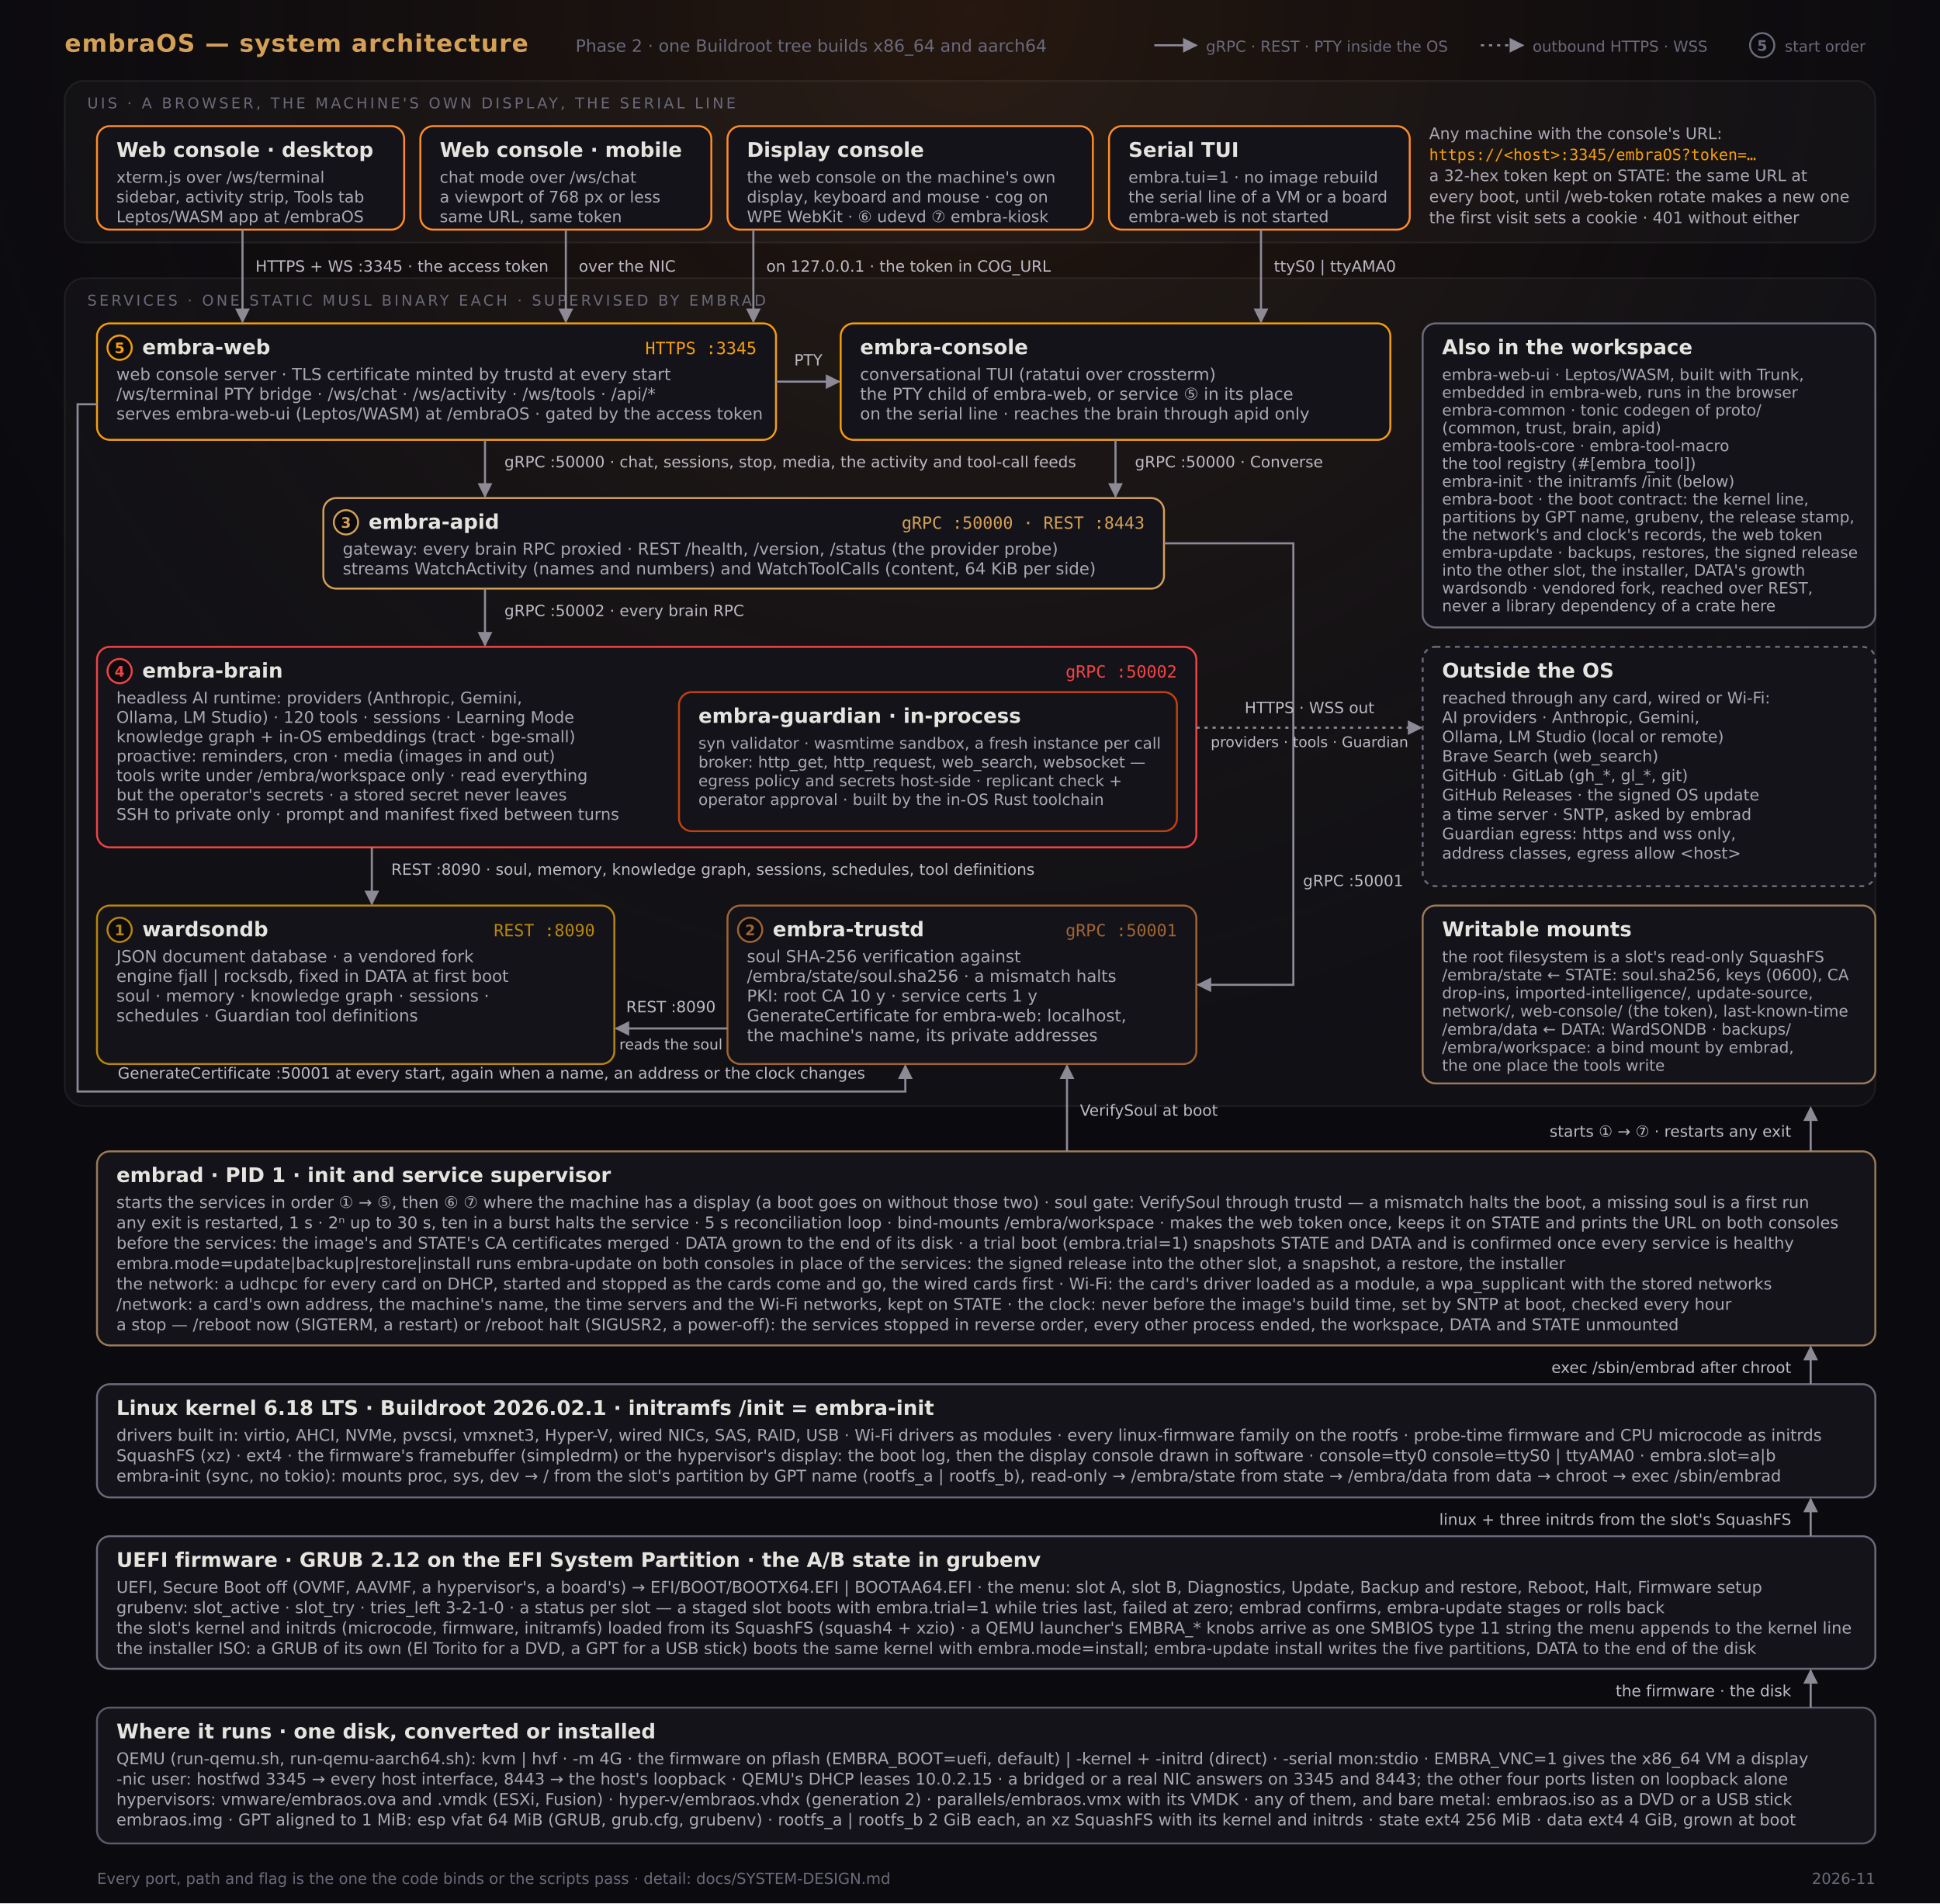
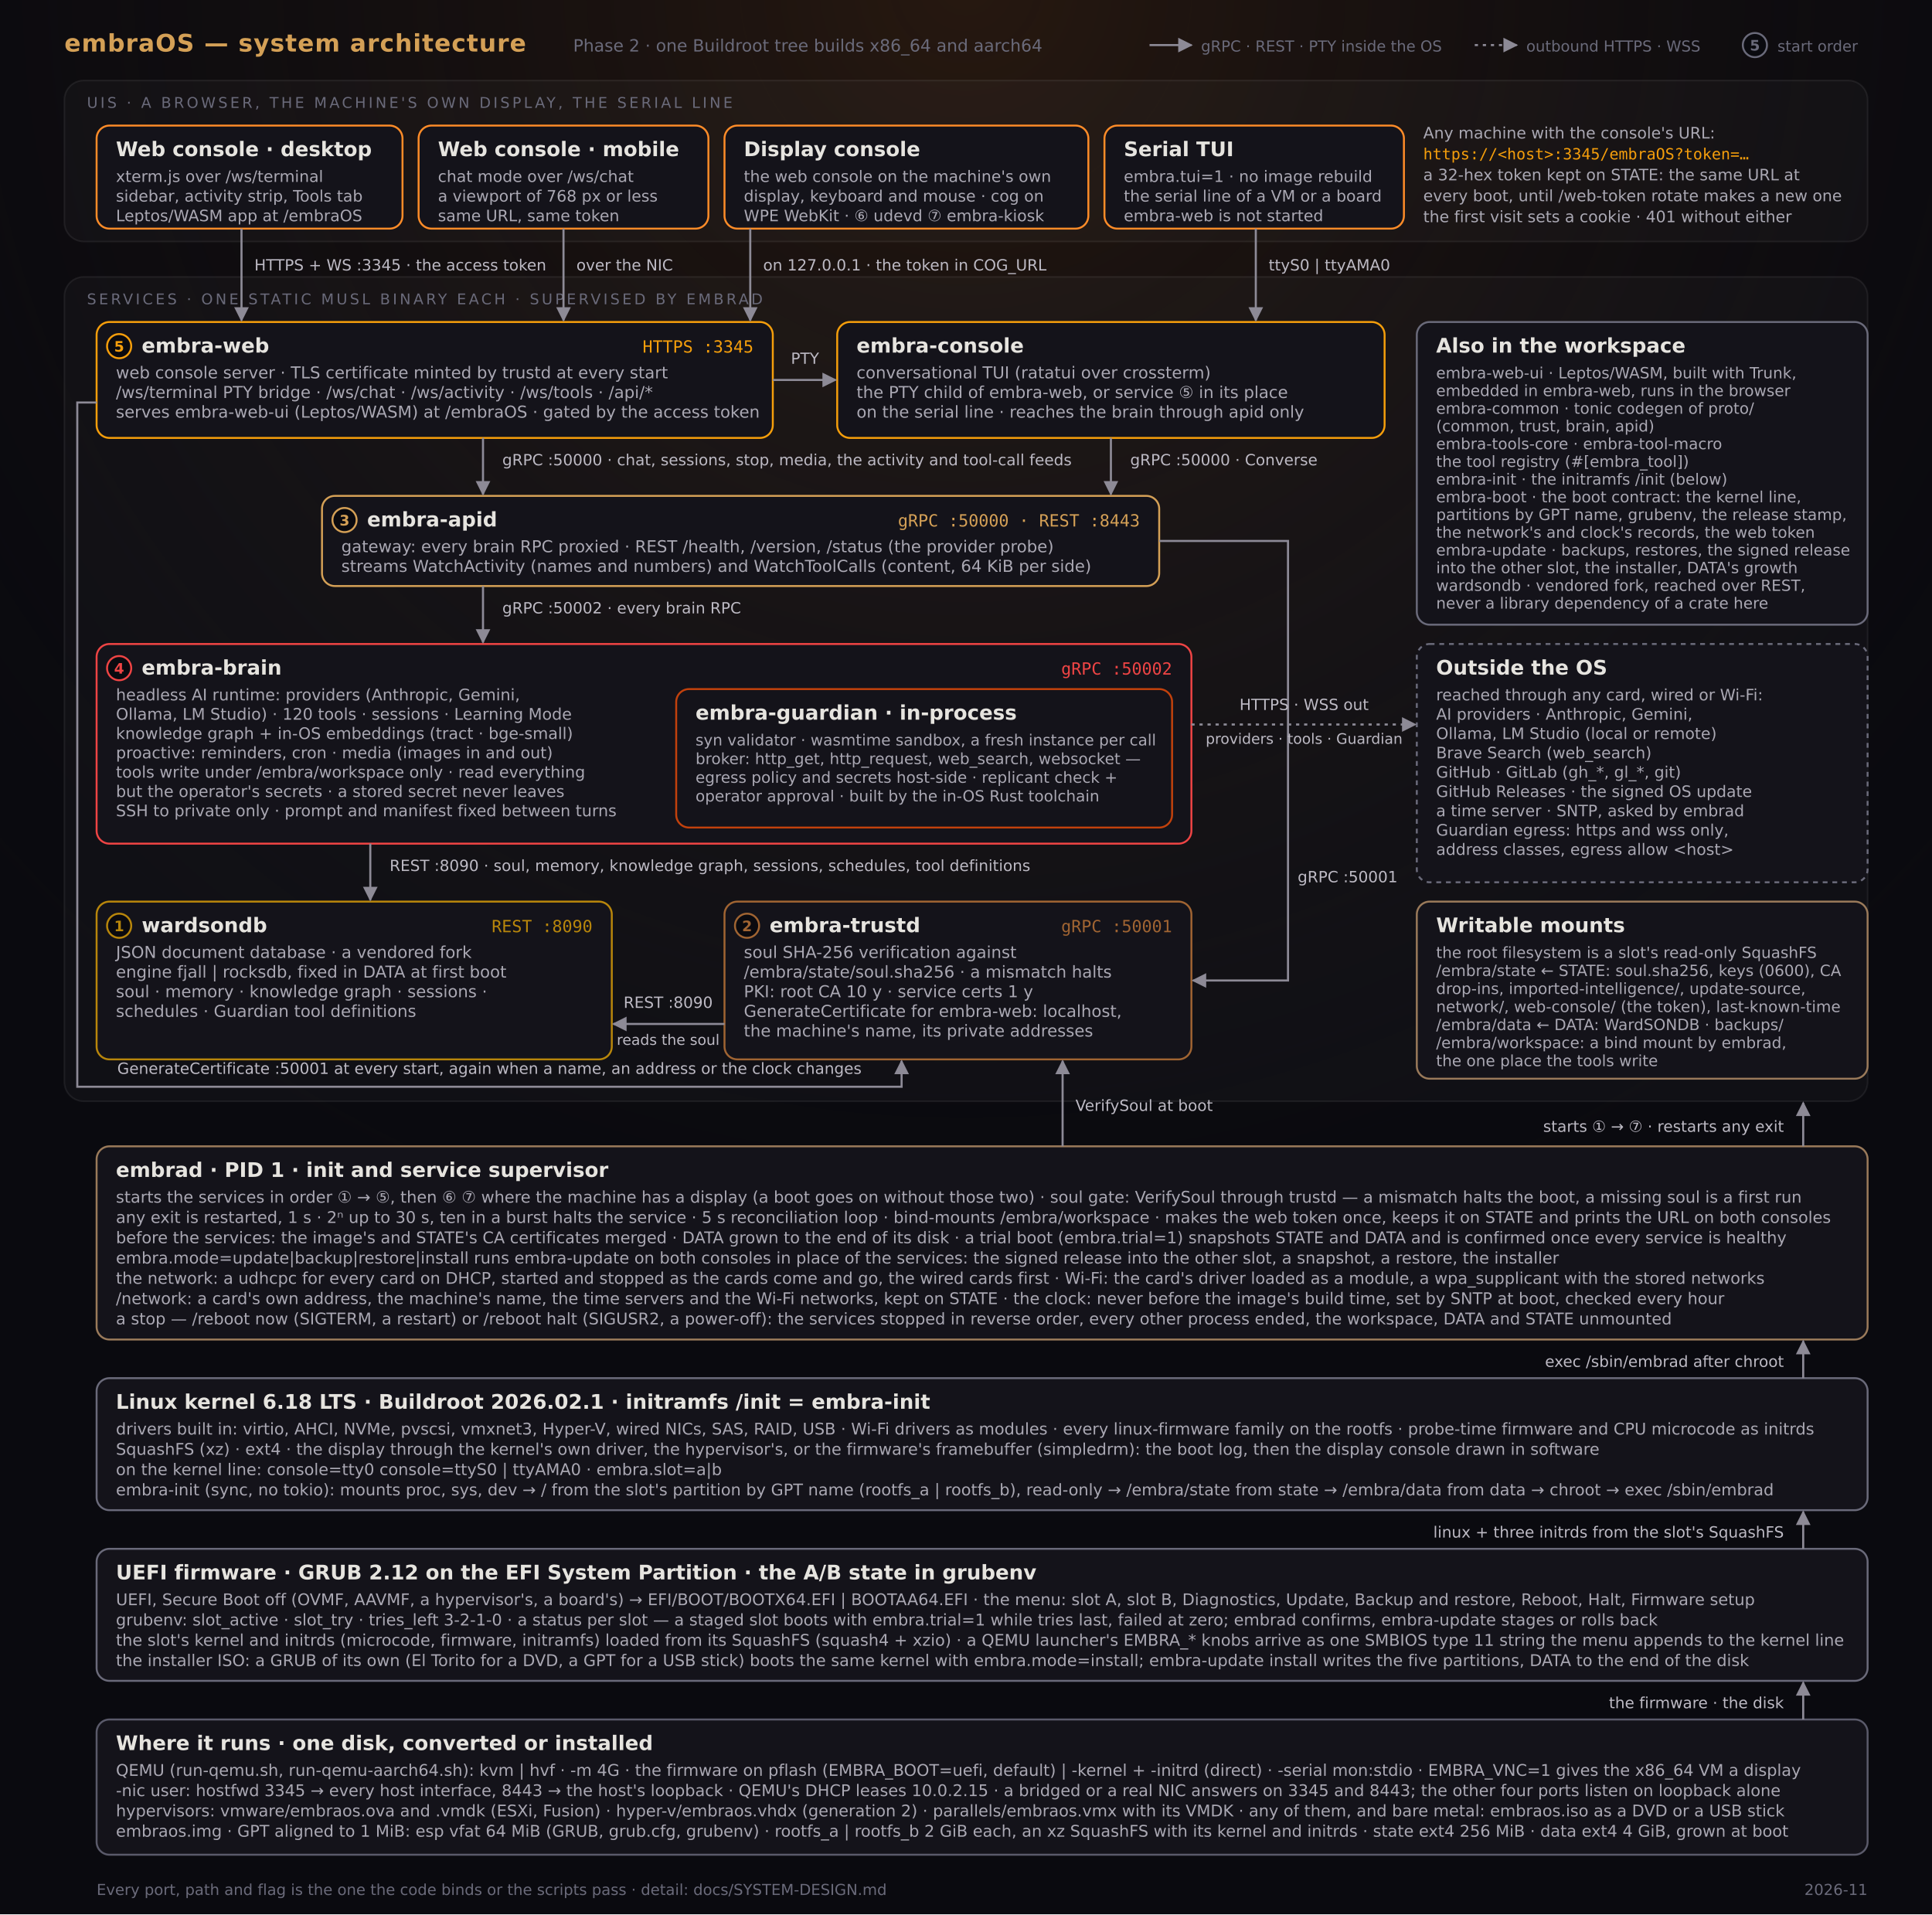
- <svg xmlns="http://www.w3.org/2000/svg" viewBox="0 0 1200 1177" width="1200" height="1177" role="img" aria-label="embraOS system architecture: the platforms it runs on, the UEFI firmware and GRUB with the two OS slots, the Linux kernel and embra-init, embrad as PID 1, the supervised services, and the web, display and serial consoles">
+ <svg xmlns="http://www.w3.org/2000/svg" viewBox="0 0 1200 1189" width="1200" height="1189" role="img" aria-label="embraOS system architecture: the platforms it runs on, the UEFI firmware and GRUB with the two OS slots, the Linux kernel and embra-init, embrad as PID 1, the supervised services, and the web, display and serial consoles">
  <defs>
    <radialGradient id="glow" cx="50%" cy="0%" r="70%">
      <stop offset="0" stop-color="#2a1a10" stop-opacity="0.9" />
      <stop offset="1" stop-color="#0a0a0f" stop-opacity="0" />
    </radialGradient>
    <marker id="head" viewBox="0 0 10 10" refX="9" refY="5" markerWidth="7" markerHeight="7" orient="auto-start-reverse">
      <path d="M 0 0 L 10 5 L 0 10 z" fill="#8d8a96" />
    </marker>
  </defs>
-   <rect width="1200" height="1177" fill="#0a0a0f" />
-   <rect width="1200" height="1177" fill="url(#glow)" />
+   <rect width="1200" height="1189" fill="#0a0a0f" />
+   <rect width="1200" height="1189" fill="url(#glow)" />
  <text x="40" y="32" font-family="DejaVu Sans, sans-serif" font-size="15" font-weight="bold" fill="#d4a056" text-anchor="start" letter-spacing="0.5">embraOS — system architecture</text>
  <text x="356" y="32" font-family="DejaVu Sans, sans-serif" font-size="10.5" font-weight="normal" fill="#6a6a7a" text-anchor="start">Phase 2 · one Buildroot tree builds x86_64 and aarch64</text>
  <line x1="714" y1="28" x2="740" y2="28" stroke="#8d8a96" stroke-width="1.3" marker-end="url(#head)" />
  <text x="746" y="32" font-family="DejaVu Sans, sans-serif" font-size="9.4" font-weight="normal" fill="#6a6a7a" text-anchor="start">gRPC · REST · PTY inside the OS</text>
  <line x1="916" y1="28" x2="942" y2="28" stroke="#8d8a96" stroke-width="1.3" stroke-dasharray="2 3" marker-end="url(#head)" />
  <text x="948" y="32" font-family="DejaVu Sans, sans-serif" font-size="9.4" font-weight="normal" fill="#6a6a7a" text-anchor="start">outbound HTTPS · WSS</text>
  <circle cx="1090" cy="28" r="7.5" fill="#0a0a0f" stroke="#6a6a7a" stroke-width="1.2" />
  <text x="1090" y="31.4" font-family="DejaVu Sans, sans-serif" font-size="9" font-weight="bold" fill="#6a6a7a" text-anchor="middle">5</text>
  <text x="1104" y="32" font-family="DejaVu Sans, sans-serif" font-size="9.4" font-weight="normal" fill="#6a6a7a" text-anchor="start">start order</text>
  <rect x="40" y="50" width="1120" height="100" rx="12" fill="rgba(255,255,255,0.025)" stroke="rgba(255,255,255,0.07)" stroke-width="1" />
  <text x="54" y="67" font-family="DejaVu Sans, sans-serif" font-size="9.2" font-weight="normal" fill="#6a6a7a" text-anchor="start" letter-spacing="1.6">UIS · A BROWSER, THE MACHINE'S OWN DISPLAY, THE SERIAL LINE</text>
  <rect x="60" y="78" width="190" height="64" rx="8" fill="#14131a" stroke="#ff8c28" stroke-width="1.2" />
  <text x="72" y="97" font-family="DejaVu Sans, sans-serif" font-size="12.5" font-weight="bold" fill="#e6e4df" text-anchor="start">Web console · desktop</text>
  <text x="72" y="113.0" font-family="DejaVu Sans, sans-serif" font-size="9.8" font-weight="normal" fill="#aaa8b3" text-anchor="start">xterm.js over /ws/terminal</text>
  <text x="72" y="125.2" font-family="DejaVu Sans, sans-serif" font-size="9.8" font-weight="normal" fill="#aaa8b3" text-anchor="start">sidebar, activity strip, Tools tab</text>
  <text x="72" y="137.4" font-family="DejaVu Sans, sans-serif" font-size="9.8" font-weight="normal" fill="#aaa8b3" text-anchor="start">Leptos/WASM app at /embraOS</text>
  <rect x="260" y="78" width="180" height="64" rx="8" fill="#14131a" stroke="#ff8c28" stroke-width="1.2" />
  <text x="272" y="97" font-family="DejaVu Sans, sans-serif" font-size="12.5" font-weight="bold" fill="#e6e4df" text-anchor="start">Web console · mobile</text>
  <text x="272" y="113.0" font-family="DejaVu Sans, sans-serif" font-size="9.8" font-weight="normal" fill="#aaa8b3" text-anchor="start">chat mode over /ws/chat</text>
  <text x="272" y="125.2" font-family="DejaVu Sans, sans-serif" font-size="9.8" font-weight="normal" fill="#aaa8b3" text-anchor="start">a viewport of 768 px or less</text>
  <text x="272" y="137.4" font-family="DejaVu Sans, sans-serif" font-size="9.8" font-weight="normal" fill="#aaa8b3" text-anchor="start">same URL, same token</text>
  <rect x="450" y="78" width="226" height="64" rx="8" fill="#14131a" stroke="#ff8c28" stroke-width="1.2" />
  <text x="462" y="97" font-family="DejaVu Sans, sans-serif" font-size="12.5" font-weight="bold" fill="#e6e4df" text-anchor="start">Display console</text>
  <text x="462" y="113.0" font-family="DejaVu Sans, sans-serif" font-size="9.8" font-weight="normal" fill="#aaa8b3" text-anchor="start">the web console on the machine's own</text>
  <text x="462" y="125.2" font-family="DejaVu Sans, sans-serif" font-size="9.8" font-weight="normal" fill="#aaa8b3" text-anchor="start">display, keyboard and mouse · cog on</text>
  <text x="462" y="137.4" font-family="DejaVu Sans, sans-serif" font-size="9.8" font-weight="normal" fill="#aaa8b3" text-anchor="start">WPE WebKit · ⑥ udevd  ⑦ embra-kiosk</text>
  <rect x="686" y="78" width="186" height="64" rx="8" fill="#14131a" stroke="#ff8c28" stroke-width="1.2" />
  <text x="698" y="97" font-family="DejaVu Sans, sans-serif" font-size="12.5" font-weight="bold" fill="#e6e4df" text-anchor="start">Serial TUI</text>
  <text x="698" y="113.0" font-family="DejaVu Sans, sans-serif" font-size="9.8" font-weight="normal" fill="#aaa8b3" text-anchor="start">embra.tui=1 · no image rebuild</text>
  <text x="698" y="125.2" font-family="DejaVu Sans, sans-serif" font-size="9.8" font-weight="normal" fill="#aaa8b3" text-anchor="start">the serial line of a VM or a board</text>
  <text x="698" y="137.4" font-family="DejaVu Sans, sans-serif" font-size="9.8" font-weight="normal" fill="#aaa8b3" text-anchor="start">embra-web is not started</text>
  <text x="884" y="86" font-family="DejaVu Sans, sans-serif" font-size="9.8" font-weight="normal" fill="#aaa8b3" text-anchor="start">Any machine with the console's URL:</text>
  <text x="884" y="99" font-family="DejaVu Sans Mono, monospace" font-size="9.6" font-weight="normal" fill="#f59e0b" text-anchor="start">https://&lt;host&gt;:3345/embraOS?token=…</text>
  <text x="884" y="112" font-family="DejaVu Sans, sans-serif" font-size="9.8" font-weight="normal" fill="#aaa8b3" text-anchor="start">a 32-hex token kept on STATE: the same URL at</text>
  <text x="884" y="125" font-family="DejaVu Sans, sans-serif" font-size="9.8" font-weight="normal" fill="#aaa8b3" text-anchor="start">every boot, until /web-token rotate makes a new one</text>
  <text x="884" y="138" font-family="DejaVu Sans, sans-serif" font-size="9.8" font-weight="normal" fill="#aaa8b3" text-anchor="start">the first visit sets a cookie · 401 without either</text>
  <rect x="40" y="172" width="1120" height="512" rx="12" fill="rgba(255,255,255,0.025)" stroke="rgba(255,255,255,0.07)" stroke-width="1" />
  <text x="54" y="189" font-family="DejaVu Sans, sans-serif" font-size="9.2" font-weight="normal" fill="#6a6a7a" text-anchor="start" letter-spacing="1.6">SERVICES · ONE STATIC MUSL BINARY EACH · SUPERVISED BY EMBRAD</text>
  <rect x="60" y="200" width="420" height="72" rx="8" fill="#14131a" stroke="#f59e0b" stroke-width="1.2" />
  <circle cx="74" cy="215" r="7.5" fill="#0a0a0f" stroke="#f59e0b" stroke-width="1.2" />
  <text x="74" y="218.4" font-family="DejaVu Sans, sans-serif" font-size="9" font-weight="bold" fill="#f59e0b" text-anchor="middle">5</text>
  <text x="88" y="219" font-family="DejaVu Sans, sans-serif" font-size="12.5" font-weight="bold" fill="#e6e4df" text-anchor="start">embra-web</text>
  <text x="468" y="219" font-family="DejaVu Sans Mono, monospace" font-size="10.4" font-weight="normal" fill="#f59e0b" text-anchor="end">HTTPS :3345</text>
  <text x="72" y="235.0" font-family="DejaVu Sans, sans-serif" font-size="10.2" font-weight="normal" fill="#aaa8b3" text-anchor="start">web console server · TLS certificate minted by trustd at every start</text>
  <text x="72" y="247.2" font-family="DejaVu Sans, sans-serif" font-size="10.2" font-weight="normal" fill="#aaa8b3" text-anchor="start">/ws/terminal PTY bridge · /ws/chat · /ws/activity · /ws/tools · /api/*</text>
  <text x="72" y="259.4" font-family="DejaVu Sans, sans-serif" font-size="10.2" font-weight="normal" fill="#aaa8b3" text-anchor="start">serves embra-web-ui (Leptos/WASM) at /embraOS · gated by the access token</text>
  <rect x="520" y="200" width="340" height="72" rx="8" fill="#14131a" stroke="#f59e0b" stroke-width="1.2" />
  <text x="532" y="219" font-family="DejaVu Sans, sans-serif" font-size="12.5" font-weight="bold" fill="#e6e4df" text-anchor="start">embra-console</text>
  <text x="532" y="235.0" font-family="DejaVu Sans, sans-serif" font-size="10.2" font-weight="normal" fill="#aaa8b3" text-anchor="start">conversational TUI (ratatui over crossterm)</text>
  <text x="532" y="247.2" font-family="DejaVu Sans, sans-serif" font-size="10.2" font-weight="normal" fill="#aaa8b3" text-anchor="start">the PTY child of embra-web, or service ⑤ in its place</text>
  <text x="532" y="259.4" font-family="DejaVu Sans, sans-serif" font-size="10.2" font-weight="normal" fill="#aaa8b3" text-anchor="start">on the serial line · reaches the brain through apid only</text>
  <rect x="200" y="308" width="520" height="56" rx="8" fill="#14131a" stroke="#d4a056" stroke-width="1.2" />
  <circle cx="214" cy="323" r="7.5" fill="#0a0a0f" stroke="#d4a056" stroke-width="1.2" />
  <text x="214" y="326.4" font-family="DejaVu Sans, sans-serif" font-size="9" font-weight="bold" fill="#d4a056" text-anchor="middle">3</text>
  <text x="228" y="327" font-family="DejaVu Sans, sans-serif" font-size="12.5" font-weight="bold" fill="#e6e4df" text-anchor="start">embra-apid</text>
  <text x="708" y="327" font-family="DejaVu Sans Mono, monospace" font-size="10.4" font-weight="normal" fill="#d4a056" text-anchor="end">gRPC :50000 · REST :8443</text>
  <text x="212" y="343.0" font-family="DejaVu Sans, sans-serif" font-size="10.2" font-weight="normal" fill="#aaa8b3" text-anchor="start">gateway: every brain RPC proxied · REST /health, /version, /status (the provider probe)</text>
  <text x="212" y="355.2" font-family="DejaVu Sans, sans-serif" font-size="10.2" font-weight="normal" fill="#aaa8b3" text-anchor="start">streams WatchActivity (names and numbers) and WatchToolCalls (content, 64 KiB per side)</text>
  <rect x="60" y="400" width="680" height="124" rx="8" fill="#14131a" stroke="#ef4444" stroke-width="1.2" />
  <circle cx="74" cy="415" r="7.5" fill="#0a0a0f" stroke="#ef4444" stroke-width="1.2" />
  <text x="74" y="418.4" font-family="DejaVu Sans, sans-serif" font-size="9" font-weight="bold" fill="#ef4444" text-anchor="middle">4</text>
  <text x="88" y="419" font-family="DejaVu Sans, sans-serif" font-size="12.5" font-weight="bold" fill="#e6e4df" text-anchor="start">embra-brain</text>
  <text x="728" y="419" font-family="DejaVu Sans Mono, monospace" font-size="10.4" font-weight="normal" fill="#ef4444" text-anchor="end">gRPC :50002</text>
  <text x="72" y="435" font-family="DejaVu Sans, sans-serif" font-size="9.9" font-weight="normal" fill="#aaa8b3" text-anchor="start">headless AI runtime: providers (Anthropic, Gemini,</text>
  <text x="72" y="447" font-family="DejaVu Sans, sans-serif" font-size="9.9" font-weight="normal" fill="#aaa8b3" text-anchor="start">Ollama, LM Studio) · 120 tools · sessions · Learning Mode</text>
  <text x="72" y="459" font-family="DejaVu Sans, sans-serif" font-size="9.9" font-weight="normal" fill="#aaa8b3" text-anchor="start">knowledge graph + in-OS embeddings (tract · bge-small)</text>
  <text x="72" y="471" font-family="DejaVu Sans, sans-serif" font-size="9.9" font-weight="normal" fill="#aaa8b3" text-anchor="start">proactive: reminders, cron · media (images in and out)</text>
  <text x="72" y="483" font-family="DejaVu Sans, sans-serif" font-size="9.9" font-weight="normal" fill="#aaa8b3" text-anchor="start">tools write under /embra/workspace only · read everything</text>
  <text x="72" y="495" font-family="DejaVu Sans, sans-serif" font-size="9.9" font-weight="normal" fill="#aaa8b3" text-anchor="start">but the operator's secrets · a stored secret never leaves</text>
  <text x="72" y="507" font-family="DejaVu Sans, sans-serif" font-size="9.9" font-weight="normal" fill="#aaa8b3" text-anchor="start">SSH to private only · prompt and manifest fixed between turns</text>
  <rect x="420" y="428" width="308" height="86" rx="8" fill="#14131a" stroke="#c2410c" stroke-width="1.2" />
  <text x="432" y="447" font-family="DejaVu Sans, sans-serif" font-size="12.5" font-weight="bold" fill="#e6e4df" text-anchor="start">embra-guardian · in-process</text>
  <text x="432" y="463.0" font-family="DejaVu Sans, sans-serif" font-size="9.6" font-weight="normal" fill="#aaa8b3" text-anchor="start">syn validator · wasmtime sandbox, a fresh instance per call</text>
  <text x="432" y="474.6" font-family="DejaVu Sans, sans-serif" font-size="9.6" font-weight="normal" fill="#aaa8b3" text-anchor="start">broker: http_get, http_request, web_search, websocket —</text>
  <text x="432" y="486.2" font-family="DejaVu Sans, sans-serif" font-size="9.6" font-weight="normal" fill="#aaa8b3" text-anchor="start">egress policy and secrets host-side · replicant check +</text>
  <text x="432" y="497.8" font-family="DejaVu Sans, sans-serif" font-size="9.6" font-weight="normal" fill="#aaa8b3" text-anchor="start">operator approval · built by the in-OS Rust toolchain</text>
  <rect x="880" y="400" width="280" height="148" rx="8" fill="#14131a" stroke="#6a6a7a" stroke-width="1.2" stroke-dasharray="3 3" />
  <text x="892" y="419" font-family="DejaVu Sans, sans-serif" font-size="12.5" font-weight="bold" fill="#e6e4df" text-anchor="start">Outside the OS</text>
  <text x="892" y="435" font-family="DejaVu Sans, sans-serif" font-size="9.8" font-weight="normal" fill="#aaa8b3" text-anchor="start">reached through any card, wired or Wi-Fi:</text>
  <text x="892" y="447" font-family="DejaVu Sans, sans-serif" font-size="9.8" font-weight="normal" fill="#aaa8b3" text-anchor="start">AI providers · Anthropic, Gemini,</text>
  <text x="892" y="459" font-family="DejaVu Sans, sans-serif" font-size="9.8" font-weight="normal" fill="#aaa8b3" text-anchor="start">Ollama, LM Studio (local or remote)</text>
  <text x="892" y="471" font-family="DejaVu Sans, sans-serif" font-size="9.8" font-weight="normal" fill="#aaa8b3" text-anchor="start">Brave Search (web_search)</text>
  <text x="892" y="483" font-family="DejaVu Sans, sans-serif" font-size="9.8" font-weight="normal" fill="#aaa8b3" text-anchor="start">GitHub · GitLab (gh_*, gl_*, git)</text>
  <text x="892" y="495" font-family="DejaVu Sans, sans-serif" font-size="9.8" font-weight="normal" fill="#aaa8b3" text-anchor="start">GitHub Releases · the signed OS update</text>
  <text x="892" y="507" font-family="DejaVu Sans, sans-serif" font-size="9.8" font-weight="normal" fill="#aaa8b3" text-anchor="start">a time server · SNTP, asked by embrad</text>
  <text x="892" y="519" font-family="DejaVu Sans, sans-serif" font-size="9.8" font-weight="normal" fill="#aaa8b3" text-anchor="start">Guardian egress: https and wss only,</text>
  <text x="892" y="531" font-family="DejaVu Sans, sans-serif" font-size="9.8" font-weight="normal" fill="#aaa8b3" text-anchor="start">address classes, egress allow &lt;host&gt;</text>
  <rect x="60" y="560" width="320" height="98" rx="8" fill="#14131a" stroke="#b8860b" stroke-width="1.2" />
  <circle cx="74" cy="575" r="7.5" fill="#0a0a0f" stroke="#b8860b" stroke-width="1.2" />
  <text x="74" y="578.4" font-family="DejaVu Sans, sans-serif" font-size="9" font-weight="bold" fill="#b8860b" text-anchor="middle">1</text>
  <text x="88" y="579" font-family="DejaVu Sans, sans-serif" font-size="12.5" font-weight="bold" fill="#e6e4df" text-anchor="start">wardsondb</text>
  <text x="368" y="579" font-family="DejaVu Sans Mono, monospace" font-size="10.4" font-weight="normal" fill="#b8860b" text-anchor="end">REST :8090</text>
  <text x="72" y="595.0" font-family="DejaVu Sans, sans-serif" font-size="10.2" font-weight="normal" fill="#aaa8b3" text-anchor="start">JSON document database · a vendored fork</text>
  <text x="72" y="607.2" font-family="DejaVu Sans, sans-serif" font-size="10.2" font-weight="normal" fill="#aaa8b3" text-anchor="start">engine fjall | rocksdb, fixed in DATA at first boot</text>
  <text x="72" y="619.4" font-family="DejaVu Sans, sans-serif" font-size="10.2" font-weight="normal" fill="#aaa8b3" text-anchor="start">soul · memory · knowledge graph · sessions ·</text>
  <text x="72" y="631.6" font-family="DejaVu Sans, sans-serif" font-size="10.2" font-weight="normal" fill="#aaa8b3" text-anchor="start">schedules · Guardian tool definitions</text>
  <rect x="450" y="560" width="290" height="98" rx="8" fill="#14131a" stroke="#a06432" stroke-width="1.2" />
  <circle cx="464" cy="575" r="7.5" fill="#0a0a0f" stroke="#a06432" stroke-width="1.2" />
  <text x="464" y="578.4" font-family="DejaVu Sans, sans-serif" font-size="9" font-weight="bold" fill="#a06432" text-anchor="middle">2</text>
  <text x="478" y="579" font-family="DejaVu Sans, sans-serif" font-size="12.5" font-weight="bold" fill="#e6e4df" text-anchor="start">embra-trustd</text>
  <text x="728" y="579" font-family="DejaVu Sans Mono, monospace" font-size="10.4" font-weight="normal" fill="#a06432" text-anchor="end">gRPC :50001</text>
  <text x="462" y="595.0" font-family="DejaVu Sans, sans-serif" font-size="10.2" font-weight="normal" fill="#aaa8b3" text-anchor="start">soul SHA-256 verification against</text>
  <text x="462" y="607.2" font-family="DejaVu Sans, sans-serif" font-size="10.2" font-weight="normal" fill="#aaa8b3" text-anchor="start">/embra/state/soul.sha256 · a mismatch halts</text>
  <text x="462" y="619.4" font-family="DejaVu Sans, sans-serif" font-size="10.2" font-weight="normal" fill="#aaa8b3" text-anchor="start">PKI: root CA 10 y · service certs 1 y</text>
  <text x="462" y="631.6" font-family="DejaVu Sans, sans-serif" font-size="10.2" font-weight="normal" fill="#aaa8b3" text-anchor="start">GenerateCertificate for embra-web: localhost,</text>
  <text x="462" y="643.8" font-family="DejaVu Sans, sans-serif" font-size="10.2" font-weight="normal" fill="#aaa8b3" text-anchor="start">the machine's name, its private addresses</text>
  <rect x="880" y="200" width="280" height="188" rx="8" fill="#14131a" stroke="#6a6a7a" stroke-width="1.2" />
  <text x="892" y="219" font-family="DejaVu Sans, sans-serif" font-size="12.5" font-weight="bold" fill="#e6e4df" text-anchor="start">Also in the workspace</text>
  <text x="892" y="235.0" font-family="DejaVu Sans, sans-serif" font-size="9.6" font-weight="normal" fill="#aaa8b3" text-anchor="start">embra-web-ui · Leptos/WASM, built with Trunk,</text>
  <text x="892" y="246.0" font-family="DejaVu Sans, sans-serif" font-size="9.6" font-weight="normal" fill="#aaa8b3" text-anchor="start">embedded in embra-web, runs in the browser</text>
  <text x="892" y="257.0" font-family="DejaVu Sans, sans-serif" font-size="9.6" font-weight="normal" fill="#aaa8b3" text-anchor="start">embra-common · tonic codegen of proto/</text>
  <text x="892" y="268.0" font-family="DejaVu Sans, sans-serif" font-size="9.6" font-weight="normal" fill="#aaa8b3" text-anchor="start">(common, trust, brain, apid)</text>
  <text x="892" y="279.0" font-family="DejaVu Sans, sans-serif" font-size="9.6" font-weight="normal" fill="#aaa8b3" text-anchor="start">embra-tools-core · embra-tool-macro</text>
  <text x="892" y="290.0" font-family="DejaVu Sans, sans-serif" font-size="9.6" font-weight="normal" fill="#aaa8b3" text-anchor="start">the tool registry (#[embra_tool])</text>
  <text x="892" y="301.0" font-family="DejaVu Sans, sans-serif" font-size="9.6" font-weight="normal" fill="#aaa8b3" text-anchor="start">embra-init · the initramfs /init (below)</text>
  <text x="892" y="312.0" font-family="DejaVu Sans, sans-serif" font-size="9.6" font-weight="normal" fill="#aaa8b3" text-anchor="start">embra-boot · the boot contract: the kernel line,</text>
  <text x="892" y="323.0" font-family="DejaVu Sans, sans-serif" font-size="9.6" font-weight="normal" fill="#aaa8b3" text-anchor="start">partitions by GPT name, grubenv, the release stamp,</text>
  <text x="892" y="334.0" font-family="DejaVu Sans, sans-serif" font-size="9.6" font-weight="normal" fill="#aaa8b3" text-anchor="start">the network's and clock's records, the web token</text>
  <text x="892" y="345.0" font-family="DejaVu Sans, sans-serif" font-size="9.6" font-weight="normal" fill="#aaa8b3" text-anchor="start">embra-update · backups, restores, the signed release</text>
  <text x="892" y="356.0" font-family="DejaVu Sans, sans-serif" font-size="9.6" font-weight="normal" fill="#aaa8b3" text-anchor="start">into the other slot, the installer, DATA's growth</text>
  <text x="892" y="367.0" font-family="DejaVu Sans, sans-serif" font-size="9.6" font-weight="normal" fill="#aaa8b3" text-anchor="start">wardsondb · vendored fork, reached over REST,</text>
  <text x="892" y="378.0" font-family="DejaVu Sans, sans-serif" font-size="9.6" font-weight="normal" fill="#aaa8b3" text-anchor="start">never a library dependency of a crate here</text>
  <rect x="880" y="560" width="280" height="110" rx="8" fill="#14131a" stroke="#9a7a5a" stroke-width="1.2" />
  <text x="892" y="579" font-family="DejaVu Sans, sans-serif" font-size="12.5" font-weight="bold" fill="#e6e4df" text-anchor="start">Writable mounts</text>
  <text x="892" y="595.0" font-family="DejaVu Sans, sans-serif" font-size="9.6" font-weight="normal" fill="#aaa8b3" text-anchor="start">the root filesystem is a slot's read-only SquashFS</text>
  <text x="892" y="606.2" font-family="DejaVu Sans, sans-serif" font-size="9.6" font-weight="normal" fill="#aaa8b3" text-anchor="start">/embra/state ← STATE: soul.sha256, keys (0600), CA</text>
  <text x="892" y="617.4" font-family="DejaVu Sans, sans-serif" font-size="9.6" font-weight="normal" fill="#aaa8b3" text-anchor="start">drop-ins, imported-intelligence/, update-source,</text>
  <text x="892" y="628.6" font-family="DejaVu Sans, sans-serif" font-size="9.6" font-weight="normal" fill="#aaa8b3" text-anchor="start">network/, web-console/ (the token), last-known-time</text>
  <text x="892" y="639.8" font-family="DejaVu Sans, sans-serif" font-size="9.6" font-weight="normal" fill="#aaa8b3" text-anchor="start">/embra/data ← DATA: WardSONDB · backups/</text>
  <text x="892" y="651.0" font-family="DejaVu Sans, sans-serif" font-size="9.6" font-weight="normal" fill="#aaa8b3" text-anchor="start">/embra/workspace: a bind mount by embrad,</text>
  <text x="892" y="662.2" font-family="DejaVu Sans, sans-serif" font-size="9.6" font-weight="normal" fill="#aaa8b3" text-anchor="start">the one place the tools write</text>
  <polyline points="150,142 150,199" fill="none" stroke="#8d8a96" stroke-width="1.3" marker-end="url(#head)" />
  <text x="158" y="168" font-family="DejaVu Sans, sans-serif" font-size="9.6" font-weight="normal" fill="#bdbac4" text-anchor="start">HTTPS + WS :3345 · the access token</text>
  <polyline points="350,142 350,199" fill="none" stroke="#8d8a96" stroke-width="1.3" marker-end="url(#head)" />
  <text x="358" y="168" font-family="DejaVu Sans, sans-serif" font-size="9.6" font-weight="normal" fill="#bdbac4" text-anchor="start">over the NIC</text>
  <polyline points="466,142 466,199" fill="none" stroke="#8d8a96" stroke-width="1.3" marker-end="url(#head)" />
  <text x="474" y="168" font-family="DejaVu Sans, sans-serif" font-size="9.6" font-weight="normal" fill="#bdbac4" text-anchor="start">on 127.0.0.1 · the token in COG_URL</text>
  <polyline points="780,142 780,199" fill="none" stroke="#8d8a96" stroke-width="1.3" marker-end="url(#head)" />
  <text x="788" y="168" font-family="DejaVu Sans, sans-serif" font-size="9.6" font-weight="normal" fill="#bdbac4" text-anchor="start">ttyS0 | ttyAMA0</text>
  <polyline points="480,236 519,236" fill="none" stroke="#8d8a96" stroke-width="1.3" marker-end="url(#head)" />
  <text x="500" y="226" font-family="DejaVu Sans, sans-serif" font-size="9.6" font-weight="normal" fill="#bdbac4" text-anchor="middle">PTY</text>
  <polyline points="300,272 300,307" fill="none" stroke="#8d8a96" stroke-width="1.3" marker-end="url(#head)" />
  <text x="312" y="289" font-family="DejaVu Sans, sans-serif" font-size="9.6" font-weight="normal" fill="#bdbac4" text-anchor="start">gRPC :50000 · chat, sessions, stop, media, the activity and tool-call feeds</text>
  <polyline points="690,272 690,307" fill="none" stroke="#8d8a96" stroke-width="1.3" marker-end="url(#head)" />
  <text x="702" y="289" font-family="DejaVu Sans, sans-serif" font-size="9.6" font-weight="normal" fill="#bdbac4" text-anchor="start">gRPC :50000 · Converse</text>
  <polyline points="300,364 300,399" fill="none" stroke="#8d8a96" stroke-width="1.3" marker-end="url(#head)" />
  <text x="312" y="381" font-family="DejaVu Sans, sans-serif" font-size="9.6" font-weight="normal" fill="#bdbac4" text-anchor="start">gRPC :50002 · every brain RPC</text>
  <polyline points="720,336 800,336 800,609 741,609" fill="none" stroke="#8d8a96" stroke-width="1.3" marker-end="url(#head)" />
  <text x="806" y="548" font-family="DejaVu Sans, sans-serif" font-size="9.6" font-weight="normal" fill="#bdbac4" text-anchor="start">gRPC :50001</text>
  <polyline points="230,524 230,559" fill="none" stroke="#8d8a96" stroke-width="1.3" marker-end="url(#head)" />
  <text x="242" y="541" font-family="DejaVu Sans, sans-serif" font-size="9.6" font-weight="normal" fill="#bdbac4" text-anchor="start">REST :8090 · soul, memory, knowledge graph, sessions, schedules, tool definitions</text>
  <polyline points="450,636 381,636" fill="none" stroke="#8d8a96" stroke-width="1.3" marker-end="url(#head)" />
  <text x="415" y="626" font-family="DejaVu Sans, sans-serif" font-size="9.6" font-weight="normal" fill="#bdbac4" text-anchor="middle">REST :8090</text>
  <text x="415" y="649" font-family="DejaVu Sans, sans-serif" font-size="9.0" font-weight="normal" fill="#bdbac4" text-anchor="middle">reads the soul</text>
  <polyline points="60,250 48,250 48,675 560,675 560,659" fill="none" stroke="#8d8a96" stroke-width="1.3" marker-end="url(#head)" />
  <text x="304" y="667" font-family="DejaVu Sans, sans-serif" font-size="9.6" font-weight="normal" fill="#bdbac4" text-anchor="middle">GenerateCertificate :50001 at every start, again when a name, an address or the clock changes</text>
  <polyline points="740,450 879,450" fill="none" stroke="#8d8a96" stroke-width="1.3" marker-end="url(#head)" stroke-dasharray="2 3" />
  <text x="810" y="441" font-family="DejaVu Sans, sans-serif" font-size="9.6" font-weight="normal" fill="#bdbac4" text-anchor="middle">HTTPS · WSS out</text>
  <text x="810" y="462" font-family="DejaVu Sans, sans-serif" font-size="9.0" font-weight="normal" fill="#bdbac4" text-anchor="middle">providers · tools · Guardian</text>
  <rect x="60" y="712" width="1100" height="120" rx="8" fill="#14131a" stroke="#9a7a5a" stroke-width="1.2" />
  <text x="72" y="731" font-family="DejaVu Sans, sans-serif" font-size="12.5" font-weight="bold" fill="#e6e4df" text-anchor="start">embrad · PID 1 · init and service supervisor</text>
  <text x="72" y="747.0" font-family="DejaVu Sans, sans-serif" font-size="10" font-weight="normal" fill="#aaa8b3" text-anchor="start">starts the services in order ① → ⑤, then ⑥ ⑦ where the machine has a display (a boot goes on without those two) · soul gate: VerifySoul through trustd — a mismatch halts the boot, a missing soul is a first run</text>
  <text x="72" y="759.6" font-family="DejaVu Sans, sans-serif" font-size="10" font-weight="normal" fill="#aaa8b3" text-anchor="start">any exit is restarted, 1 s · 2ⁿ up to 30 s, ten in a burst halts the service · 5 s reconciliation loop · bind-mounts /embra/workspace · makes the web token once, keeps it on STATE and prints the URL on both consoles</text>
  <text x="72" y="772.2" font-family="DejaVu Sans, sans-serif" font-size="10" font-weight="normal" fill="#aaa8b3" text-anchor="start">before the services: the image's and STATE's CA certificates merged · DATA grown to the end of its disk · a trial boot (embra.trial=1) snapshots STATE and DATA and is confirmed once every service is healthy</text>
  <text x="72" y="784.8" font-family="DejaVu Sans, sans-serif" font-size="10" font-weight="normal" fill="#aaa8b3" text-anchor="start">embra.mode=update|backup|restore|install runs embra-update on both consoles in place of the services: the signed release into the other slot, a snapshot, a restore, the installer</text>
  <text x="72" y="797.4" font-family="DejaVu Sans, sans-serif" font-size="10" font-weight="normal" fill="#aaa8b3" text-anchor="start">the network: a udhcpc for every card on DHCP, started and stopped as the cards come and go, the wired cards first · Wi-Fi: the card's driver loaded as a module, a wpa_supplicant with the stored networks</text>
  <text x="72" y="810.0" font-family="DejaVu Sans, sans-serif" font-size="10" font-weight="normal" fill="#aaa8b3" text-anchor="start">/network: a card's own address, the machine's name, the time servers and the Wi-Fi networks, kept on STATE · the clock: never before the image's build time, set by SNTP at boot, checked every hour</text>
  <text x="72" y="822.6" font-family="DejaVu Sans, sans-serif" font-size="10" font-weight="normal" fill="#aaa8b3" text-anchor="start">a stop — /reboot now (SIGTERM, a restart) or /reboot halt (SIGUSR2, a power-off): the services stopped in reverse order, every other process ended, the workspace, DATA and STATE unmounted</text>
-   <rect x="60" y="856" width="1100" height="70" rx="8" fill="#14131a" stroke="#6a6a7a" stroke-width="1.2" />
+   <rect x="60" y="856" width="1100" height="82" rx="8" fill="#14131a" stroke="#6a6a7a" stroke-width="1.2" />
  <text x="72" y="875" font-family="DejaVu Sans, sans-serif" font-size="12.5" font-weight="bold" fill="#e6e4df" text-anchor="start">Linux kernel 6.18 LTS · Buildroot 2026.02.1 · initramfs /init = embra-init</text>
  <text x="72" y="891.0" font-family="DejaVu Sans, sans-serif" font-size="10" font-weight="normal" fill="#aaa8b3" text-anchor="start">drivers built in: virtio, AHCI, NVMe, pvscsi, vmxnet3, Hyper-V, wired NICs, SAS, RAID, USB · Wi-Fi drivers as modules · every linux-firmware family on the rootfs · probe-time firmware and CPU microcode as initrds</text>
-   <text x="72" y="903.6" font-family="DejaVu Sans, sans-serif" font-size="10" font-weight="normal" fill="#aaa8b3" text-anchor="start">SquashFS (xz) · ext4 · the firmware's framebuffer (simpledrm) or the hypervisor's display: the boot log, then the display console drawn in software · console=tty0 console=ttyS0 | ttyAMA0 · embra.slot=a|b</text>
-   <text x="72" y="916.2" font-family="DejaVu Sans, sans-serif" font-size="10" font-weight="normal" fill="#aaa8b3" text-anchor="start">embra-init (sync, no tokio): mounts proc, sys, dev → / from the slot's partition by GPT name (rootfs_a | rootfs_b), read-only → /embra/state from state → /embra/data from data → chroot → exec /sbin/embrad</text>
-   <rect x="60" y="950" width="1100" height="82" rx="8" fill="#14131a" stroke="#6a6a7a" stroke-width="1.2" />
-   <text x="72" y="969" font-family="DejaVu Sans, sans-serif" font-size="12.5" font-weight="bold" fill="#e6e4df" text-anchor="start">UEFI firmware · GRUB 2.12 on the EFI System Partition · the A/B state in grubenv</text>
-   <text x="72" y="985.0" font-family="DejaVu Sans, sans-serif" font-size="10" font-weight="normal" fill="#aaa8b3" text-anchor="start">UEFI, Secure Boot off (OVMF, AAVMF, a hypervisor's, a board's) → EFI/BOOT/BOOTX64.EFI | BOOTAA64.EFI · the menu: slot A, slot B, Diagnostics, Update, Backup and restore, Reboot, Halt, Firmware setup</text>
-   <text x="72" y="997.6" font-family="DejaVu Sans, sans-serif" font-size="10" font-weight="normal" fill="#aaa8b3" text-anchor="start">grubenv: slot_active · slot_try · tries_left 3-2-1-0 · a status per slot — a staged slot boots with embra.trial=1 while tries last, failed at zero; embrad confirms, embra-update stages or rolls back</text>
-   <text x="72" y="1010.2" font-family="DejaVu Sans, sans-serif" font-size="10" font-weight="normal" fill="#aaa8b3" text-anchor="start">the slot's kernel and initrds (microcode, firmware, initramfs) loaded from its SquashFS (squash4 + xzio) · a QEMU launcher's EMBRA_* knobs arrive as one SMBIOS type 11 string the menu appends to the kernel line</text>
-   <text x="72" y="1022.8" font-family="DejaVu Sans, sans-serif" font-size="10" font-weight="normal" fill="#aaa8b3" text-anchor="start">the installer ISO: a GRUB of its own (El Torito for a DVD, a GPT for a USB stick) boots the same kernel with embra.mode=install; embra-update install writes the five partitions, DATA to the end of the disk</text>
-   <rect x="60" y="1056" width="1100" height="84" rx="8" fill="#14131a" stroke="#5a5a6a" stroke-width="1.2" />
-   <text x="72" y="1075" font-family="DejaVu Sans, sans-serif" font-size="12.5" font-weight="bold" fill="#e6e4df" text-anchor="start">Where it runs · one disk, converted or installed</text>
-   <text x="72" y="1091.0" font-family="DejaVu Sans, sans-serif" font-size="10" font-weight="normal" fill="#aaa8b3" text-anchor="start">QEMU (run-qemu.sh, run-qemu-aarch64.sh): kvm | hvf · -m 4G · the firmware on pflash (EMBRA_BOOT=uefi, default) | -kernel + -initrd (direct) · -serial mon:stdio · EMBRA_VNC=1 gives the x86_64 VM a display</text>
-   <text x="72" y="1103.6" font-family="DejaVu Sans, sans-serif" font-size="10" font-weight="normal" fill="#aaa8b3" text-anchor="start">-nic user: hostfwd 3345 → every host interface, 8443 → the host's loopback · QEMU's DHCP leases 10.0.2.15 · a bridged or a real NIC answers on 3345 and 8443; the other four ports listen on loopback alone</text>
-   <text x="72" y="1116.2" font-family="DejaVu Sans, sans-serif" font-size="10" font-weight="normal" fill="#aaa8b3" text-anchor="start">hypervisors: vmware/embraos.ova and .vmdk (ESXi, Fusion) · hyper-v/embraos.vhdx (generation 2) · parallels/embraos.vmx with its VMDK · any of them, and bare metal: embraos.iso as a DVD or a USB stick</text>
-   <text x="72" y="1128.8" font-family="DejaVu Sans, sans-serif" font-size="10" font-weight="normal" fill="#aaa8b3" text-anchor="start">embraos.img · GPT aligned to 1 MiB: esp vfat 64 MiB (GRUB, grub.cfg, grubenv) · rootfs_a | rootfs_b 2 GiB each, an xz SquashFS with its kernel and initrds · state ext4 256 MiB · data ext4 4 GiB, grown at boot</text>
+   <text x="72" y="903.6" font-family="DejaVu Sans, sans-serif" font-size="10" font-weight="normal" fill="#aaa8b3" text-anchor="start">SquashFS (xz) · ext4 · the display through the kernel's own driver, the hypervisor's, or the firmware's framebuffer (simpledrm): the boot log, then the display console drawn in software</text>
+   <text x="72" y="916.2" font-family="DejaVu Sans, sans-serif" font-size="10" font-weight="normal" fill="#aaa8b3" text-anchor="start">on the kernel line: console=tty0 console=ttyS0 | ttyAMA0 · embra.slot=a|b</text>
+   <text x="72" y="928.8" font-family="DejaVu Sans, sans-serif" font-size="10" font-weight="normal" fill="#aaa8b3" text-anchor="start">embra-init (sync, no tokio): mounts proc, sys, dev → / from the slot's partition by GPT name (rootfs_a | rootfs_b), read-only → /embra/state from state → /embra/data from data → chroot → exec /sbin/embrad</text>
+   <rect x="60" y="962" width="1100" height="82" rx="8" fill="#14131a" stroke="#6a6a7a" stroke-width="1.2" />
+   <text x="72" y="981" font-family="DejaVu Sans, sans-serif" font-size="12.5" font-weight="bold" fill="#e6e4df" text-anchor="start">UEFI firmware · GRUB 2.12 on the EFI System Partition · the A/B state in grubenv</text>
+   <text x="72" y="997.0" font-family="DejaVu Sans, sans-serif" font-size="10" font-weight="normal" fill="#aaa8b3" text-anchor="start">UEFI, Secure Boot off (OVMF, AAVMF, a hypervisor's, a board's) → EFI/BOOT/BOOTX64.EFI | BOOTAA64.EFI · the menu: slot A, slot B, Diagnostics, Update, Backup and restore, Reboot, Halt, Firmware setup</text>
+   <text x="72" y="1009.6" font-family="DejaVu Sans, sans-serif" font-size="10" font-weight="normal" fill="#aaa8b3" text-anchor="start">grubenv: slot_active · slot_try · tries_left 3-2-1-0 · a status per slot — a staged slot boots with embra.trial=1 while tries last, failed at zero; embrad confirms, embra-update stages or rolls back</text>
+   <text x="72" y="1022.2" font-family="DejaVu Sans, sans-serif" font-size="10" font-weight="normal" fill="#aaa8b3" text-anchor="start">the slot's kernel and initrds (microcode, firmware, initramfs) loaded from its SquashFS (squash4 + xzio) · a QEMU launcher's EMBRA_* knobs arrive as one SMBIOS type 11 string the menu appends to the kernel line</text>
+   <text x="72" y="1034.8" font-family="DejaVu Sans, sans-serif" font-size="10" font-weight="normal" fill="#aaa8b3" text-anchor="start">the installer ISO: a GRUB of its own (El Torito for a DVD, a GPT for a USB stick) boots the same kernel with embra.mode=install; embra-update install writes the five partitions, DATA to the end of the disk</text>
+   <rect x="60" y="1068" width="1100" height="84" rx="8" fill="#14131a" stroke="#5a5a6a" stroke-width="1.2" />
+   <text x="72" y="1087" font-family="DejaVu Sans, sans-serif" font-size="12.5" font-weight="bold" fill="#e6e4df" text-anchor="start">Where it runs · one disk, converted or installed</text>
+   <text x="72" y="1103.0" font-family="DejaVu Sans, sans-serif" font-size="10" font-weight="normal" fill="#aaa8b3" text-anchor="start">QEMU (run-qemu.sh, run-qemu-aarch64.sh): kvm | hvf · -m 4G · the firmware on pflash (EMBRA_BOOT=uefi, default) | -kernel + -initrd (direct) · -serial mon:stdio · EMBRA_VNC=1 gives the x86_64 VM a display</text>
+   <text x="72" y="1115.6" font-family="DejaVu Sans, sans-serif" font-size="10" font-weight="normal" fill="#aaa8b3" text-anchor="start">-nic user: hostfwd 3345 → every host interface, 8443 → the host's loopback · QEMU's DHCP leases 10.0.2.15 · a bridged or a real NIC answers on 3345 and 8443; the other four ports listen on loopback alone</text>
+   <text x="72" y="1128.2" font-family="DejaVu Sans, sans-serif" font-size="10" font-weight="normal" fill="#aaa8b3" text-anchor="start">hypervisors: vmware/embraos.ova and .vmdk (ESXi, Fusion) · hyper-v/embraos.vhdx (generation 2) · parallels/embraos.vmx with its VMDK · any of them, and bare metal: embraos.iso as a DVD or a USB stick</text>
+   <text x="72" y="1140.8" font-family="DejaVu Sans, sans-serif" font-size="10" font-weight="normal" fill="#aaa8b3" text-anchor="start">embraos.img · GPT aligned to 1 MiB: esp vfat 64 MiB (GRUB, grub.cfg, grubenv) · rootfs_a | rootfs_b 2 GiB each, an xz SquashFS with its kernel and initrds · state ext4 256 MiB · data ext4 4 GiB, grown at boot</text>
  <polyline points="660,712 660,659" fill="none" stroke="#8d8a96" stroke-width="1.3" marker-end="url(#head)" />
  <text x="668" y="690" font-family="DejaVu Sans, sans-serif" font-size="9.6" font-weight="normal" fill="#bdbac4" text-anchor="start">VerifySoul at boot</text>
  <polyline points="1120,712 1120,685" fill="none" stroke="#8d8a96" stroke-width="1.3" marker-end="url(#head)" />
  <text x="1108" y="703" font-family="DejaVu Sans, sans-serif" font-size="9.6" font-weight="normal" fill="#bdbac4" text-anchor="end">starts ① → ⑦ · restarts any exit</text>
  <polyline points="1120,856 1120,833" fill="none" stroke="#8d8a96" stroke-width="1.3" marker-end="url(#head)" />
  <text x="1108" y="849" font-family="DejaVu Sans, sans-serif" font-size="9.6" font-weight="normal" fill="#bdbac4" text-anchor="end">exec /sbin/embrad after chroot</text>
-   <polyline points="1120,950 1120,927" fill="none" stroke="#8d8a96" stroke-width="1.3" marker-end="url(#head)" />
-   <text x="1108" y="943" font-family="DejaVu Sans, sans-serif" font-size="9.6" font-weight="normal" fill="#bdbac4" text-anchor="end">linux + three initrds from the slot's SquashFS</text>
-   <polyline points="1120,1056 1120,1033" fill="none" stroke="#8d8a96" stroke-width="1.3" marker-end="url(#head)" />
-   <text x="1108" y="1049" font-family="DejaVu Sans, sans-serif" font-size="9.6" font-weight="normal" fill="#bdbac4" text-anchor="end">the firmware · the disk</text>
-   <text x="60" y="1165" font-family="DejaVu Sans, sans-serif" font-size="9.4" font-weight="normal" fill="#6a6a7a" text-anchor="start">Every port, path and flag is the one the code binds or the scripts pass · detail: docs/SYSTEM-DESIGN.md</text>
-   <text x="1160" y="1165" font-family="DejaVu Sans, sans-serif" font-size="9.4" font-weight="normal" fill="#6a6a7a" text-anchor="end">2026-11</text>
+   <polyline points="1120,962 1120,939" fill="none" stroke="#8d8a96" stroke-width="1.3" marker-end="url(#head)" />
+   <text x="1108" y="955" font-family="DejaVu Sans, sans-serif" font-size="9.6" font-weight="normal" fill="#bdbac4" text-anchor="end">linux + three initrds from the slot's SquashFS</text>
+   <polyline points="1120,1068 1120,1045" fill="none" stroke="#8d8a96" stroke-width="1.3" marker-end="url(#head)" />
+   <text x="1108" y="1061" font-family="DejaVu Sans, sans-serif" font-size="9.6" font-weight="normal" fill="#bdbac4" text-anchor="end">the firmware · the disk</text>
+   <text x="60" y="1177" font-family="DejaVu Sans, sans-serif" font-size="9.4" font-weight="normal" fill="#6a6a7a" text-anchor="start">Every port, path and flag is the one the code binds or the scripts pass · detail: docs/SYSTEM-DESIGN.md</text>
+   <text x="1160" y="1177" font-family="DejaVu Sans, sans-serif" font-size="9.4" font-weight="normal" fill="#6a6a7a" text-anchor="end">2026-11</text>
</svg>
